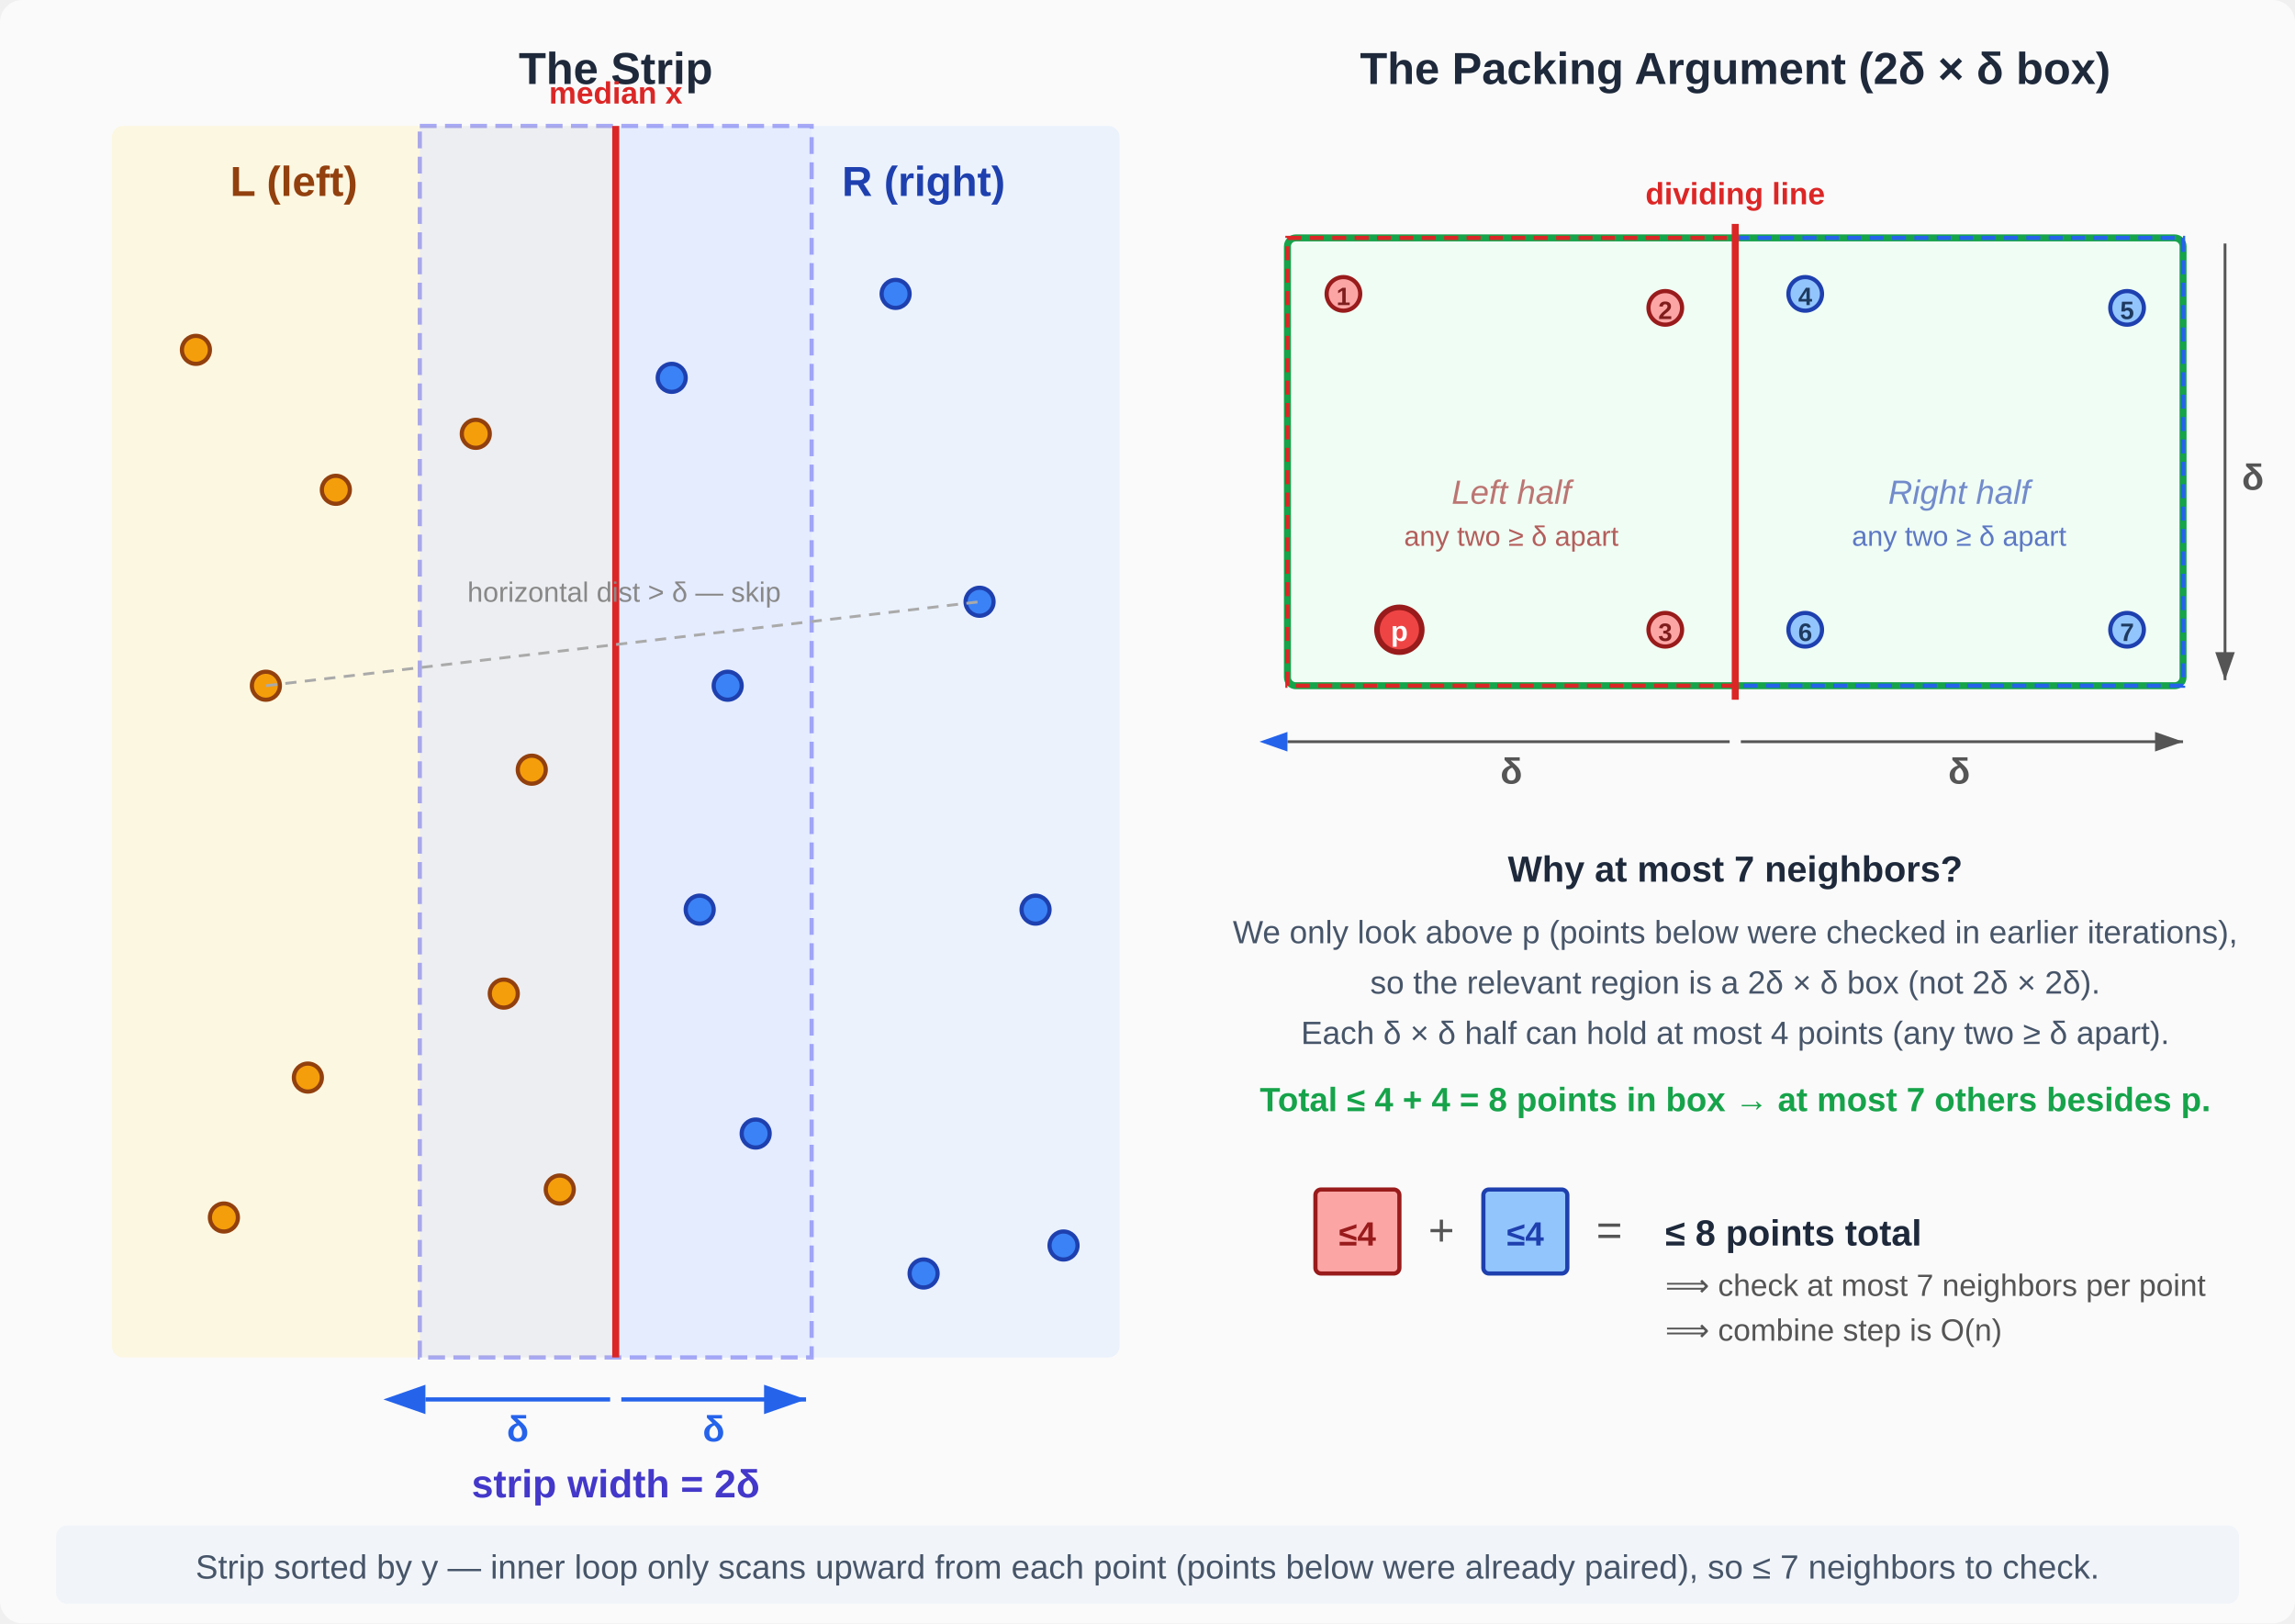
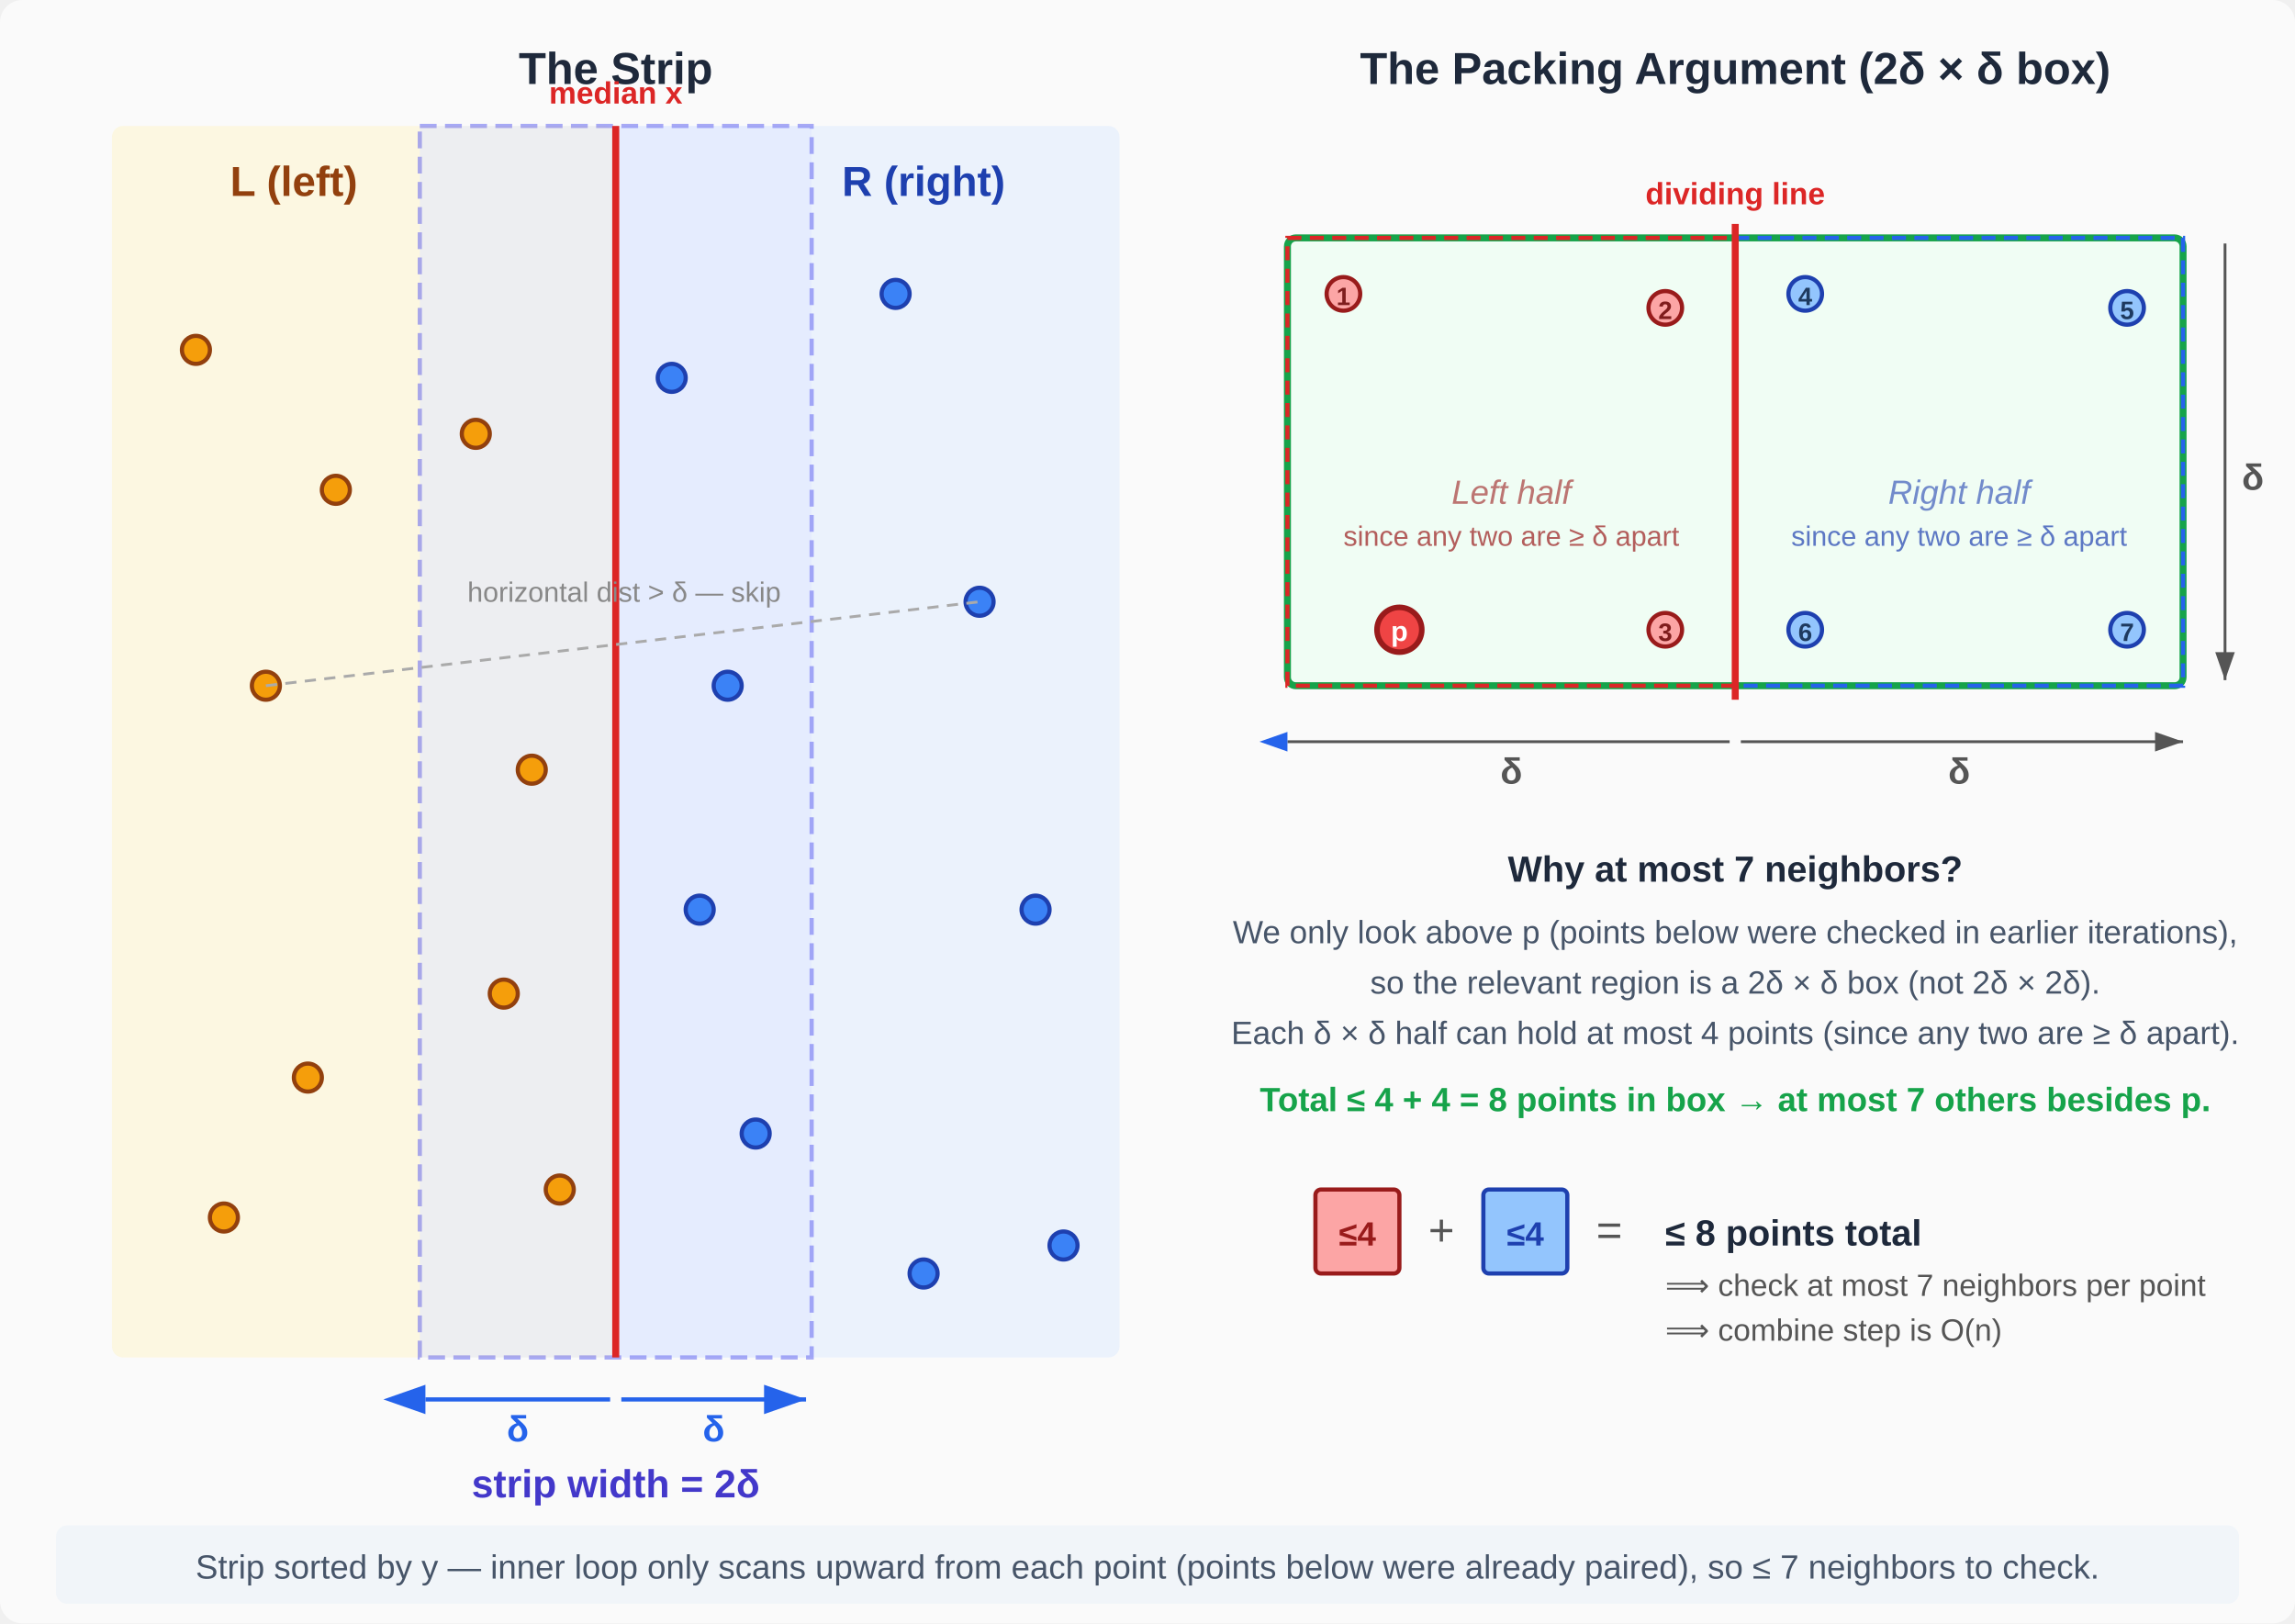
<svg xmlns="http://www.w3.org/2000/svg" viewBox="0 0 820 580" font-family="'Segoe UI', Arial, sans-serif">
  <defs>
    <marker id="arrowhead" markerWidth="10" markerHeight="7" refX="10" refY="3.5" orient="auto">
      <polygon points="0 0, 10 3.5, 0 7" fill="#555" />
    </marker>
    <marker id="arrowhead-blue" markerWidth="10" markerHeight="7" refX="10" refY="3.5" orient="auto">
      <polygon points="0 0, 10 3.5, 0 7" fill="#2563eb" />
    </marker>
    <marker id="arrowhead-left" markerWidth="10" markerHeight="7" refX="0" refY="3.5" orient="auto-start-reverse">
      <polygon points="0 0, 10 3.5, 0 7" fill="#2563eb" />
    </marker>
  </defs>
  <rect width="820" height="580" fill="#fafafa" rx="8" />
  <text x="220" y="30" text-anchor="middle" font-size="16" font-weight="bold" fill="#1e293b">The Strip</text>
  <g transform="translate(40, 45)">
    <rect x="0" y="0" width="180" height="440" fill="#fef3c7" opacity="0.5" rx="4" />
    <rect x="180" y="0" width="180" height="440" fill="#dbeafe" opacity="0.5" rx="4" />
    <rect x="110" y="0" width="140" height="440" fill="#e0e7ff" opacity="0.55" rx="0" stroke="#6366f1" stroke-width="1.5" stroke-dasharray="6,3" />
    <line x1="180" y1="0" x2="180" y2="440" stroke="#dc2626" stroke-width="2.5" />
    <text x="65" y="25" text-anchor="middle" font-size="15" font-weight="bold" fill="#92400e">L (left)</text>
    <text x="290" y="25" text-anchor="middle" font-size="15" font-weight="bold" fill="#1e40af">R (right)</text>
    <text x="180" y="-8" text-anchor="middle" font-size="11" fill="#dc2626" font-weight="600">median x</text>
    <line x1="112" y1="455" x2="178" y2="455" stroke="#2563eb" stroke-width="1.5" marker-start="url(#arrowhead-left)" />
    <text x="145" y="470" text-anchor="middle" font-size="13" fill="#2563eb" font-weight="600">δ</text>
    <line x1="182" y1="455" x2="248" y2="455" stroke="#2563eb" stroke-width="1.5" marker-end="url(#arrowhead-blue)" />
    <text x="215" y="470" text-anchor="middle" font-size="13" fill="#2563eb" font-weight="600">δ</text>
    <text x="180" y="490" text-anchor="middle" font-size="14" fill="#4338ca" font-weight="bold">strip width = 2δ</text>
    <circle cx="30" cy="80" r="5" fill="#f59e0b" stroke="#92400e" stroke-width="1.5" />
    <circle cx="55" cy="200" r="5" fill="#f59e0b" stroke="#92400e" stroke-width="1.5" />
    <circle cx="70" cy="340" r="5" fill="#f59e0b" stroke="#92400e" stroke-width="1.5" />
    <circle cx="40" cy="390" r="5" fill="#f59e0b" stroke="#92400e" stroke-width="1.5" />
    <circle cx="80" cy="130" r="5" fill="#f59e0b" stroke="#92400e" stroke-width="1.5" />
    <circle cx="130" cy="110" r="5" fill="#f59e0b" stroke="#92400e" stroke-width="1.5" />
    <circle cx="150" cy="230" r="5" fill="#f59e0b" stroke="#92400e" stroke-width="1.5" />
    <circle cx="140" cy="310" r="5" fill="#f59e0b" stroke="#92400e" stroke-width="1.5" />
    <circle cx="160" cy="380" r="5" fill="#f59e0b" stroke="#92400e" stroke-width="1.5" />
    <circle cx="200" cy="90" r="5" fill="#3b82f6" stroke="#1e40af" stroke-width="1.5" />
    <circle cx="220" cy="200" r="5" fill="#3b82f6" stroke="#1e40af" stroke-width="1.5" />
    <circle cx="210" cy="280" r="5" fill="#3b82f6" stroke="#1e40af" stroke-width="1.5" />
    <circle cx="230" cy="360" r="5" fill="#3b82f6" stroke="#1e40af" stroke-width="1.5" />
    <circle cx="280" cy="60" r="5" fill="#3b82f6" stroke="#1e40af" stroke-width="1.5" />
    <circle cx="310" cy="170" r="5" fill="#3b82f6" stroke="#1e40af" stroke-width="1.5" />
    <circle cx="330" cy="280" r="5" fill="#3b82f6" stroke="#1e40af" stroke-width="1.5" />
    <circle cx="290" cy="410" r="5" fill="#3b82f6" stroke="#1e40af" stroke-width="1.5" />
    <circle cx="340" cy="400" r="5" fill="#3b82f6" stroke="#1e40af" stroke-width="1.5" />
    <line x1="55" y1="200" x2="310" y2="170" stroke="#aaa" stroke-width="1" stroke-dasharray="4,3" />
    <text x="183" y="170" text-anchor="middle" font-size="10" fill="#888">horizontal dist &gt; δ — skip</text>
  </g>
  <text x="620" y="30" text-anchor="middle" font-size="16" font-weight="bold" fill="#1e293b">The Packing Argument (2δ × δ box)</text>
  <g transform="translate(440, 55)">
    <rect x="20" y="30" width="320" height="160" fill="#f0fdf4" stroke="#16a34a" stroke-width="2.5" rx="3" />
    <rect x="20" y="30" width="160" height="160" fill="none" stroke="#dc2626" stroke-width="1.5" stroke-dasharray="5,3" />
    <rect x="180" y="30" width="160" height="160" fill="none" stroke="#2563eb" stroke-width="1.5" stroke-dasharray="5,3" />
    <line x1="180" y1="25" x2="180" y2="195" stroke="#dc2626" stroke-width="2.5" />
    <text x="180" y="18" text-anchor="middle" font-size="11" fill="#dc2626" font-weight="600">dividing line</text>
    <line x1="20" y1="210" x2="178" y2="210" stroke="#555" stroke-width="1" marker-start="url(#arrowhead-left)" />
    <line x1="182" y1="210" x2="340" y2="210" stroke="#555" stroke-width="1" marker-end="url(#arrowhead)" />
    <text x="100" y="225" text-anchor="middle" font-size="13" fill="#555" font-weight="600">δ</text>
    <text x="260" y="225" text-anchor="middle" font-size="13" fill="#555" font-weight="600">δ</text>
    <line x1="355" y1="32" x2="355" y2="188" stroke="#555" stroke-width="1" marker-end="url(#arrowhead)" />
    <text x="355" y="120" text-anchor="start" font-size="13" fill="#555" font-weight="600" dx="6">δ</text>
    <circle cx="60" cy="170" r="8" fill="#ef4444" stroke="#991b1b" stroke-width="2" />
    <text x="60" y="174" text-anchor="middle" font-size="10" fill="white" font-weight="bold">p</text>
    <circle cx="40" cy="50" r="6" fill="#fca5a5" stroke="#991b1b" stroke-width="1.5" />
    <text x="40" y="54" text-anchor="middle" font-size="9" fill="#7f1d1d" font-weight="bold">1</text>
    <circle cx="155" cy="55" r="6" fill="#fca5a5" stroke="#991b1b" stroke-width="1.5" />
    <text x="155" y="59" text-anchor="middle" font-size="9" fill="#7f1d1d" font-weight="bold">2</text>
    <circle cx="155" cy="170" r="6" fill="#fca5a5" stroke="#991b1b" stroke-width="1.5" />
    <text x="155" y="174" text-anchor="middle" font-size="9" fill="#7f1d1d" font-weight="bold">3</text>
    <circle cx="205" cy="50" r="6" fill="#93c5fd" stroke="#1e40af" stroke-width="1.5" />
    <text x="205" y="54" text-anchor="middle" font-size="9" fill="#1e3a5f" font-weight="bold">4</text>
    <circle cx="320" cy="55" r="6" fill="#93c5fd" stroke="#1e40af" stroke-width="1.5" />
    <text x="320" y="59" text-anchor="middle" font-size="9" fill="#1e3a5f" font-weight="bold">5</text>
    <circle cx="205" cy="170" r="6" fill="#93c5fd" stroke="#1e40af" stroke-width="1.5" />
    <text x="205" y="174" text-anchor="middle" font-size="9" fill="#1e3a5f" font-weight="bold">6</text>
    <circle cx="320" cy="170" r="6" fill="#93c5fd" stroke="#1e40af" stroke-width="1.5" />
    <text x="320" y="174" text-anchor="middle" font-size="9" fill="#1e3a5f" font-weight="bold">7</text>
    <text x="100" y="125" text-anchor="middle" font-size="12" fill="#991b1b" opacity="0.6" font-style="italic">Left half</text>
    <text x="260" y="125" text-anchor="middle" font-size="12" fill="#1e40af" opacity="0.6" font-style="italic">Right half</text>
-     <text x="100" y="140" text-anchor="middle" font-size="10" fill="#991b1b" opacity="0.7">any two ≥ δ apart</text>
-     <text x="260" y="140" text-anchor="middle" font-size="10" fill="#1e40af" opacity="0.7">any two ≥ δ apart</text>
+     <text x="100" y="140" text-anchor="middle" font-size="10" fill="#991b1b" opacity="0.7">since any two are ≥ δ apart</text>
+     <text x="260" y="140" text-anchor="middle" font-size="10" fill="#1e40af" opacity="0.7">since any two are ≥ δ apart</text>
    <text x="180" y="260" text-anchor="middle" font-size="13" fill="#1e293b" font-weight="bold">Why at most 7 neighbors?</text>
    <text x="180" y="282" text-anchor="middle" font-size="11.5" fill="#475569">
      We only look above p (points below were checked in earlier iterations),
    </text>
    <text x="180" y="300" text-anchor="middle" font-size="11.5" fill="#475569">
      so the relevant region is a 2δ × δ box (not 2δ × 2δ).
    </text>
    <text x="180" y="318" text-anchor="middle" font-size="11.5" fill="#475569">
-       Each δ × δ half can hold at most 4 points (any two ≥ δ apart).
+       Each δ × δ half can hold at most 4 points (since any two are ≥ δ apart).
    </text>
    <text x="180" y="342" text-anchor="middle" font-size="12" fill="#16a34a" font-weight="bold">
      Total ≤ 4 + 4 = 8 points in box → at most 7 others besides p.
    </text>
    <g transform="translate(30, 370)">
      <rect x="0" y="0" width="30" height="30" fill="#fca5a5" stroke="#991b1b" stroke-width="1.5" rx="2" />
      <text x="15" y="20" text-anchor="middle" font-size="12" fill="#991b1b" font-weight="bold">≤4</text>
      <text x="45" y="20" text-anchor="middle" font-size="16" fill="#555">+</text>
      <rect x="60" y="0" width="30" height="30" fill="#93c5fd" stroke="#1e40af" stroke-width="1.5" rx="2" />
      <text x="75" y="20" text-anchor="middle" font-size="12" fill="#1e40af" font-weight="bold">≤4</text>
      <text x="105" y="20" text-anchor="middle" font-size="16" fill="#555">=</text>
      <text x="125" y="20" text-anchor="start" font-size="13" fill="#1e293b" font-weight="bold">≤ 8 points total</text>
      <text x="125" y="38" text-anchor="start" font-size="11" fill="#555">⟹ check at most 7 neighbors per point</text>
      <text x="125" y="54" text-anchor="start" font-size="11" fill="#555">⟹ combine step is O(n)</text>
    </g>
  </g>
  <rect x="20" y="545" width="780" height="28" fill="#f1f5f9" rx="4" />
  <text x="410" y="564" text-anchor="middle" font-size="12" fill="#475569">
    Strip sorted by y — inner loop only scans upward from each point (points below were already paired), so ≤ 7 neighbors to check.
  </text>
</svg>
